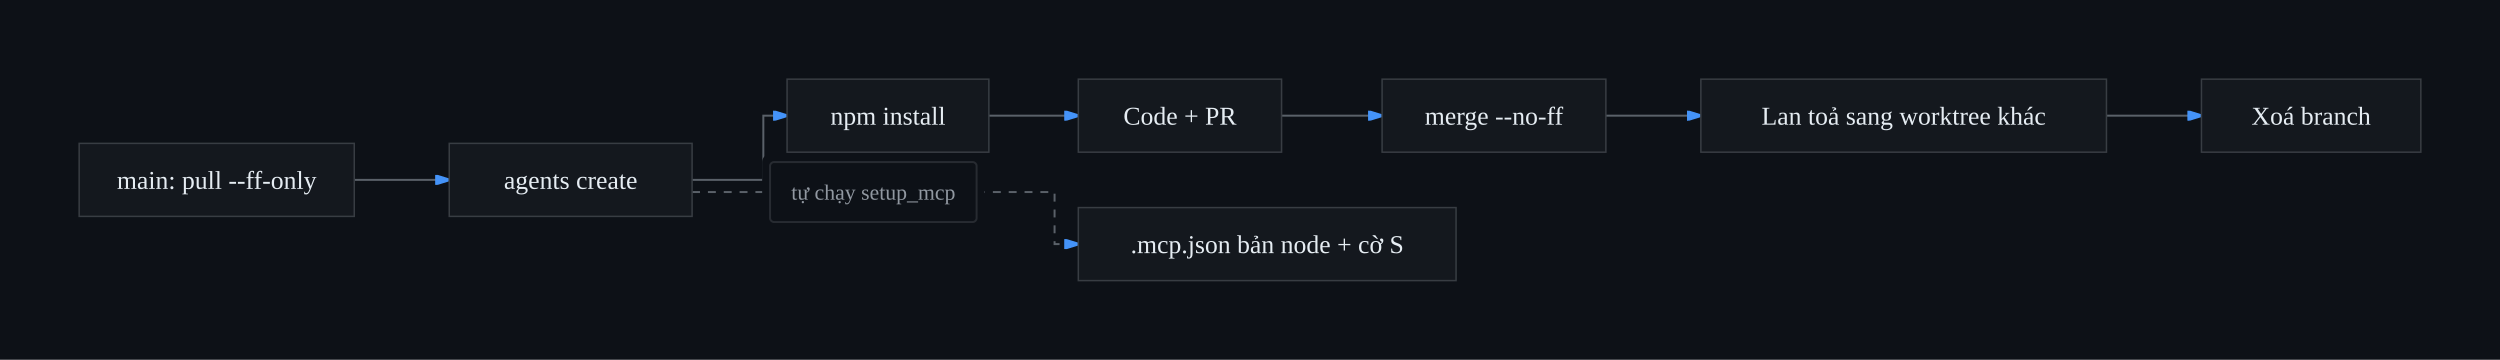
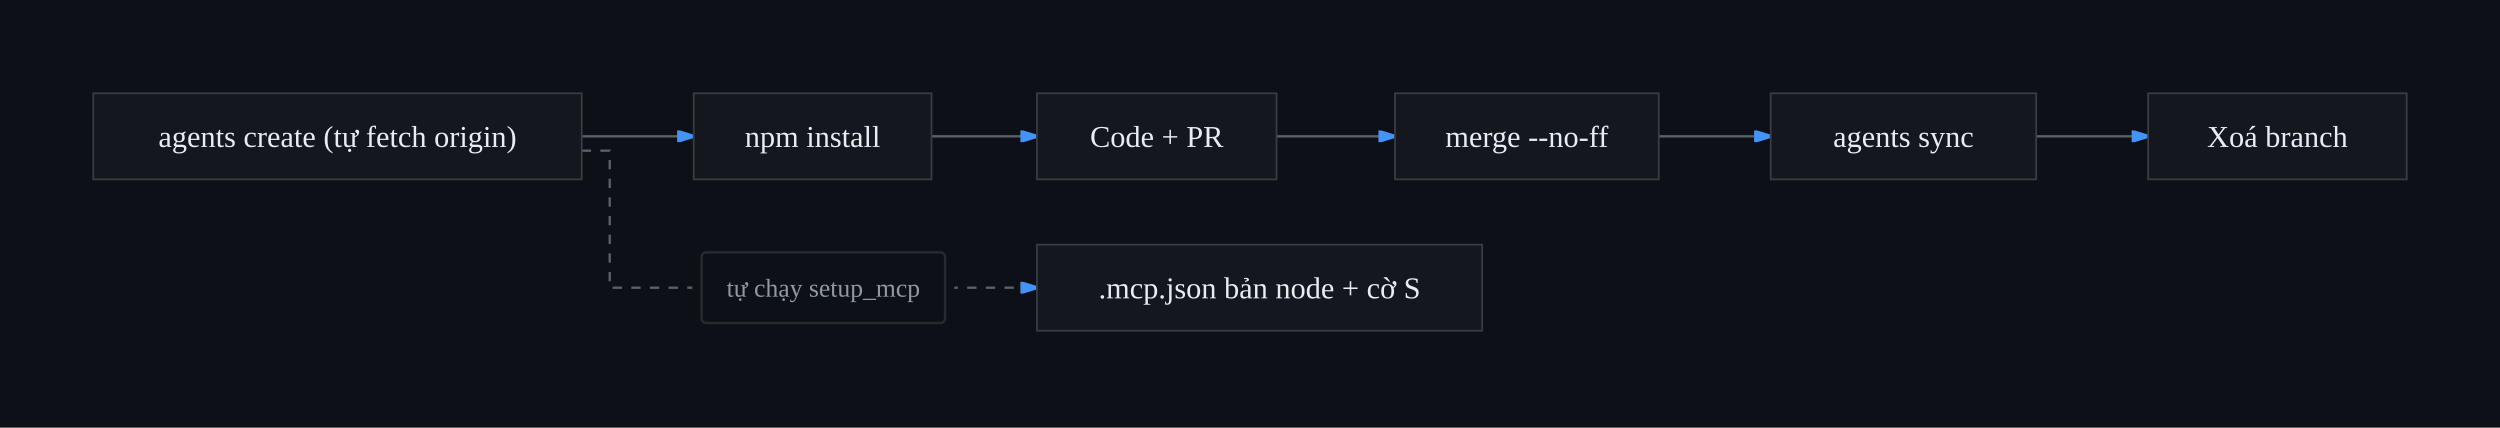
- <svg xmlns="http://www.w3.org/2000/svg" width="1263.342" height="181.8" viewBox="0 0 1263.342 181.8" style="--bg:#0d1117;--fg:#e6edf3;--line:#3d444d;--accent:#4493f8;--muted:#9198a1;--font:Inter;background:#0d1117">
+ <svg xmlns="http://www.w3.org/2000/svg" width="1071.875" height="183.35" viewBox="0 0 1071.875 183.35" style="--bg:#0d1117;--fg:#e6edf3;--line:#3d444d;--accent:#4493f8;--muted:#9198a1;--font:Inter;background:#0d1117">
  <style>
  text { font-family: var(--font, 'Inter'), system-ui, sans-serif; }
  svg {
    /* Derived from --bg and --fg (overridable via --line, --accent, etc.) */
    --_text:          #e6edf3;
    --_text-sec:      #9198a1;
    --_text-muted:    #9198a1;
    --_text-faint:    #82888e;
    --_line:          #3d444d;
    --_arrow:         #4493f8;
    --_node-fill:     #14181e;
    --_node-stroke:   #383d43;
    --_group-fill:    #0d1117;
    --_group-hdr:     #181c22;
    --_inner-stroke:  #272b31;
    --_key-badge:     #23272d;
  }
</style>
-   <rect width="1263.342" height="181.8" fill="#0d1117" data-backdrop="page" />
+   <rect width="1071.875" height="183.35" fill="#0d1117" data-backdrop="page" />
  <defs>
    <marker id="arrowhead" markerWidth="8" markerHeight="5" refX="7" refY="2.5" orient="auto">
      <polygon points="0 0, 8 2.5, 0 5" fill="#4493f8" stroke="#4493f8" stroke-width="0.75" stroke-linejoin="round" />
    </marker>
    <marker id="arrowhead-start" markerWidth="8" markerHeight="5" refX="1" refY="2.5" orient="auto">
      <polygon points="8 0, 0 2.5, 8 5" fill="#4493f8" stroke="#4493f8" stroke-width="0.75" stroke-linejoin="round" />
    </marker>
  </defs>
-   <polyline class="edge" data-from="A" data-to="B" data-style="solid" data-arrow-start="false" data-arrow-end="true" data-marker-end="arrow" points="179.021,90.9 227.021,90.9" fill="none" stroke="#5a6169" stroke-width="1" marker-end="url(#arrowhead)" data-relationship="flowchart-edge" data-direction="forward" data-id="edge:A-&gt;B#0" data-role="edge" role="graphics-symbol" aria-roledescription="relation" aria-label="A to B" />
-   <polyline class="edge" data-from="B" data-to="C" data-style="solid" data-arrow-start="false" data-arrow-end="true" data-marker-end="arrow" points="349.74,90.9 385.74,90.9 385.74,58.45 397.74,58.45" fill="none" stroke="#5a6169" stroke-width="1" marker-end="url(#arrowhead)" data-relationship="flowchart-edge" data-direction="forward" data-id="edge:B-&gt;C#0" data-role="edge" role="graphics-symbol" aria-roledescription="relation" aria-label="B to C" />
-   <polyline class="edge" data-from="C" data-to="D" data-style="solid" data-arrow-start="false" data-arrow-end="true" data-marker-end="arrow" points="499.711,58.45 544.913,58.45" fill="none" stroke="#5a6169" stroke-width="1" marker-end="url(#arrowhead)" data-relationship="flowchart-edge" data-direction="forward" data-id="edge:C-&gt;D#0" data-role="edge" role="graphics-symbol" aria-roledescription="relation" aria-label="C to D" />
-   <polyline class="edge" data-from="D" data-to="E" data-style="solid" data-arrow-start="false" data-arrow-end="true" data-marker-end="arrow" points="647.625,58.45 698.423,58.45" fill="none" stroke="#5a6169" stroke-width="1" marker-end="url(#arrowhead)" data-relationship="flowchart-edge" data-direction="forward" data-id="edge:D-&gt;E#0" data-role="edge" role="graphics-symbol" aria-roledescription="relation" aria-label="D to E" />
-   <polyline class="edge" data-from="E" data-to="F" data-style="solid" data-arrow-start="false" data-arrow-end="true" data-marker-end="arrow" points="811.509,58.45 859.509,58.45" fill="none" stroke="#5a6169" stroke-width="1" marker-end="url(#arrowhead)" data-relationship="flowchart-edge" data-direction="forward" data-id="edge:E-&gt;F#0" data-role="edge" role="graphics-symbol" aria-roledescription="relation" aria-label="E to F" />
-   <polyline class="edge" data-from="F" data-to="G" data-style="solid" data-arrow-start="false" data-arrow-end="true" data-marker-end="arrow" points="1064.479,58.45 1112.479,58.45" fill="none" stroke="#5a6169" stroke-width="1" marker-end="url(#arrowhead)" data-relationship="flowchart-edge" data-direction="forward" data-id="edge:F-&gt;G#0" data-role="edge" role="graphics-symbol" aria-roledescription="relation" aria-label="F to G" />
-   <polyline class="edge" data-from="B" data-to="M" data-style="dotted" data-arrow-start="false" data-arrow-end="true" data-marker-end="arrow" data-label="tự chạy setup_mcp" points="349.74,97.05 532.913,97.05 532.913,123.35 544.913,123.35" fill="none" stroke="#5a6169" stroke-width="1" stroke-dasharray="4 4" marker-end="url(#arrowhead)" data-relationship="flowchart-edge" data-direction="forward" data-id="edge:B-&gt;M#0" data-role="edge" role="graphics-symbol" aria-roledescription="relation" aria-label="B to M: tự chạy setup_mcp" />
+   <polyline class="edge" data-from="B" data-to="C" data-style="solid" data-arrow-start="false" data-arrow-end="true" data-marker-end="arrow" points="249.416,58.45 297.416,58.45" fill="none" stroke="#5a6169" stroke-width="1" marker-end="url(#arrowhead)" data-relationship="flowchart-edge" data-direction="forward" data-id="edge:B-&gt;C#0" data-role="edge" role="graphics-symbol" aria-roledescription="relation" aria-label="B to C" />
+   <polyline class="edge" data-from="C" data-to="D" data-style="solid" data-arrow-start="false" data-arrow-end="true" data-marker-end="arrow" points="399.387,58.45 444.588,58.45" fill="none" stroke="#5a6169" stroke-width="1" marker-end="url(#arrowhead)" data-relationship="flowchart-edge" data-direction="forward" data-id="edge:C-&gt;D#0" data-role="edge" role="graphics-symbol" aria-roledescription="relation" aria-label="C to D" />
+   <polyline class="edge" data-from="D" data-to="E" data-style="solid" data-arrow-start="false" data-arrow-end="true" data-marker-end="arrow" points="547.3,58.45 598.099,58.45" fill="none" stroke="#5a6169" stroke-width="1" marker-end="url(#arrowhead)" data-relationship="flowchart-edge" data-direction="forward" data-id="edge:D-&gt;E#0" data-role="edge" role="graphics-symbol" aria-roledescription="relation" aria-label="D to E" />
+   <polyline class="edge" data-from="E" data-to="F" data-style="solid" data-arrow-start="false" data-arrow-end="true" data-marker-end="arrow" points="711.185,58.45 759.185,58.45" fill="none" stroke="#5a6169" stroke-width="1" marker-end="url(#arrowhead)" data-relationship="flowchart-edge" data-direction="forward" data-id="edge:E-&gt;F#0" data-role="edge" role="graphics-symbol" aria-roledescription="relation" aria-label="E to F" />
+   <polyline class="edge" data-from="F" data-to="G" data-style="solid" data-arrow-start="false" data-arrow-end="true" data-marker-end="arrow" points="873.012,58.45 921.012,58.45" fill="none" stroke="#5a6169" stroke-width="1" marker-end="url(#arrowhead)" data-relationship="flowchart-edge" data-direction="forward" data-id="edge:F-&gt;G#0" data-role="edge" role="graphics-symbol" aria-roledescription="relation" aria-label="F to G" />
+   <polyline class="edge" data-from="B" data-to="M" data-style="dotted" data-arrow-start="false" data-arrow-end="true" data-marker-end="arrow" data-label="tự chạy setup_mcp" points="249.416,64.6 261.416,64.6 261.416,123.35 444.588,123.35" fill="none" stroke="#5a6169" stroke-width="1" stroke-dasharray="4 4" marker-end="url(#arrowhead)" data-relationship="flowchart-edge" data-direction="forward" data-id="edge:B-&gt;M#0" data-role="edge" role="graphics-symbol" aria-roledescription="relation" aria-label="B to M: tự chạy setup_mcp" />
  <g class="edge-label" data-from="B" data-to="M" data-label="tự chạy setup_mcp">
-     <rect class="edge-label-halo" x="385.139" y="77.9" width="112.374" height="38.3" rx="4" ry="4" fill="#0d1117" stroke="none" />
-     <rect x="389.139" y="81.9" width="104.374" height="30.3" rx="2" ry="2" fill="#0d1117" stroke="#272b31" stroke-width="1" />
-     <text x="441.326" y="97.05" text-anchor="middle" font-size="11" font-weight="400" fill="#9198a1" dy="3.85" textLength="88.374" lengthAdjust="spacingAndGlyphs" data-font-metrics="deterministic-fit">tự chạy setup_mcp</text>
+     <rect class="edge-label-halo" x="296.815" y="104.2" width="112.374" height="38.3" rx="4" ry="4" fill="#0d1117" stroke="none" />
+     <rect x="300.815" y="108.2" width="104.374" height="30.3" rx="2" ry="2" fill="#0d1117" stroke="#272b31" stroke-width="1" />
+     <text x="353.002" y="123.35" text-anchor="middle" font-size="11" font-weight="400" fill="#9198a1" dy="3.85" textLength="88.374" lengthAdjust="spacingAndGlyphs" data-font-metrics="deterministic-fit">tự chạy setup_mcp</text>
  </g>
-   <g class="node" data-id="A" data-label="main: pull --ff-only" data-shape="rectangle" data-role="node">
-     <rect x="40" y="72.45" width="139.021" height="36.9" rx="0" ry="0" fill="#14181e" stroke="#383d43" stroke-width="0.75" data-id="node-shape:A" data-role="node" />
-     <text x="109.511" y="90.9" text-anchor="middle" font-size="13" font-weight="500" fill="#e6edf3" dy="4.55" textLength="99.021" lengthAdjust="spacingAndGlyphs" data-font-metrics="deterministic-fit">main: pull --ff-only</text>
-   </g>
-   <g class="node" data-id="B" data-label="agents create" data-shape="rectangle" data-role="node">
-     <rect x="227.021" y="72.45" width="122.719" height="36.9" rx="0" ry="0" fill="#14181e" stroke="#383d43" stroke-width="0.75" data-id="node-shape:B" data-role="node" />
-     <text x="288.381" y="90.9" text-anchor="middle" font-size="13" font-weight="500" fill="#e6edf3" dy="4.55" textLength="82.719" lengthAdjust="spacingAndGlyphs" data-font-metrics="deterministic-fit">agents create</text>
+   <g class="node" data-id="B" data-label="agents create (tự fetch origin)" data-shape="rectangle" data-role="node">
+     <rect x="40" y="40" width="209.416" height="36.9" rx="0" ry="0" fill="#14181e" stroke="#383d43" stroke-width="0.75" data-id="node-shape:B" data-role="node" />
+     <text x="144.708" y="58.45" text-anchor="middle" font-size="13" font-weight="500" fill="#e6edf3" dy="4.55" textLength="169.416" lengthAdjust="spacingAndGlyphs" data-font-metrics="deterministic-fit">agents create (tự fetch origin)</text>
  </g>
  <g class="node" data-id="C" data-label="npm install" data-shape="rectangle" data-role="node">
-     <rect x="397.74" y="40" width="101.971" height="36.9" rx="0" ry="0" fill="#14181e" stroke="#383d43" stroke-width="0.75" data-id="node-shape:C" data-role="node" />
-     <text x="448.726" y="58.45" text-anchor="middle" font-size="13" font-weight="500" fill="#e6edf3" dy="4.55" textLength="61.971" lengthAdjust="spacingAndGlyphs" data-font-metrics="deterministic-fit">npm install</text>
+     <rect x="297.416" y="40" width="101.971" height="36.9" rx="0" ry="0" fill="#14181e" stroke="#383d43" stroke-width="0.75" data-id="node-shape:C" data-role="node" />
+     <text x="348.401" y="58.45" text-anchor="middle" font-size="13" font-weight="500" fill="#e6edf3" dy="4.55" textLength="61.971" lengthAdjust="spacingAndGlyphs" data-font-metrics="deterministic-fit">npm install</text>
  </g>
  <g class="node" data-id="D" data-label="Code + PR" data-shape="rectangle" data-role="node">
-     <rect x="544.913" y="40" width="102.712" height="36.9" rx="0" ry="0" fill="#14181e" stroke="#383d43" stroke-width="0.75" data-id="node-shape:D" data-role="node" />
-     <text x="596.269" y="58.45" text-anchor="middle" font-size="13" font-weight="500" fill="#e6edf3" dy="4.55" textLength="62.712" lengthAdjust="spacingAndGlyphs" data-font-metrics="deterministic-fit">Code + PR</text>
+     <rect x="444.588" y="40" width="102.712" height="36.9" rx="0" ry="0" fill="#14181e" stroke="#383d43" stroke-width="0.75" data-id="node-shape:D" data-role="node" />
+     <text x="495.944" y="58.45" text-anchor="middle" font-size="13" font-weight="500" fill="#e6edf3" dy="4.55" textLength="62.712" lengthAdjust="spacingAndGlyphs" data-font-metrics="deterministic-fit">Code + PR</text>
  </g>
  <g class="node" data-id="E" data-label="merge --no-ff" data-shape="rectangle" data-role="node">
-     <rect x="698.423" y="40" width="113.086" height="36.9" rx="0" ry="0" fill="#14181e" stroke="#383d43" stroke-width="0.75" data-id="node-shape:E" data-role="node" />
-     <text x="754.966" y="58.45" text-anchor="middle" font-size="13" font-weight="500" fill="#e6edf3" dy="4.55" textLength="73.086" lengthAdjust="spacingAndGlyphs" data-font-metrics="deterministic-fit">merge --no-ff</text>
+     <rect x="598.099" y="40" width="113.086" height="36.9" rx="0" ry="0" fill="#14181e" stroke="#383d43" stroke-width="0.75" data-id="node-shape:E" data-role="node" />
+     <text x="654.642" y="58.45" text-anchor="middle" font-size="13" font-weight="500" fill="#e6edf3" dy="4.55" textLength="73.086" lengthAdjust="spacingAndGlyphs" data-font-metrics="deterministic-fit">merge --no-ff</text>
  </g>
-   <g class="node" data-id="F" data-label="Lan toả sang worktree khác" data-shape="rectangle" data-role="node">
-     <rect x="859.509" y="40" width="204.97" height="36.9" rx="0" ry="0" fill="#14181e" stroke="#383d43" stroke-width="0.75" data-id="node-shape:F" data-role="node" />
-     <text x="961.994" y="58.45" text-anchor="middle" font-size="13" font-weight="500" fill="#e6edf3" dy="4.55" textLength="164.97" lengthAdjust="spacingAndGlyphs" data-font-metrics="deterministic-fit">Lan toả sang worktree khác</text>
+   <g class="node" data-id="F" data-label="agents sync" data-shape="rectangle" data-role="node">
+     <rect x="759.185" y="40" width="113.827" height="36.9" rx="0" ry="0" fill="#14181e" stroke="#383d43" stroke-width="0.75" data-id="node-shape:F" data-role="node" />
+     <text x="816.098" y="58.45" text-anchor="middle" font-size="13" font-weight="500" fill="#e6edf3" dy="4.55" textLength="73.827" lengthAdjust="spacingAndGlyphs" data-font-metrics="deterministic-fit">agents sync</text>
  </g>
  <g class="node" data-id="G" data-label="Xoá branch" data-shape="rectangle" data-role="node">
-     <rect x="1112.479" y="40" width="110.863" height="36.9" rx="0" ry="0" fill="#14181e" stroke="#383d43" stroke-width="0.75" data-id="node-shape:G" data-role="node" />
-     <text x="1167.91" y="58.45" text-anchor="middle" font-size="13" font-weight="500" fill="#e6edf3" dy="4.55" textLength="70.863" lengthAdjust="spacingAndGlyphs" data-font-metrics="deterministic-fit">Xoá branch</text>
+     <rect x="921.012" y="40" width="110.863" height="36.9" rx="0" ry="0" fill="#14181e" stroke="#383d43" stroke-width="0.75" data-id="node-shape:G" data-role="node" />
+     <text x="976.443" y="58.45" text-anchor="middle" font-size="13" font-weight="500" fill="#e6edf3" dy="4.55" textLength="70.863" lengthAdjust="spacingAndGlyphs" data-font-metrics="deterministic-fit">Xoá branch</text>
  </g>
  <g class="node" data-id="M" data-label=".mcp.json bản node + cờ S" data-shape="rectangle" data-role="node">
-     <rect x="544.913" y="104.9" width="190.891" height="36.9" rx="0" ry="0" fill="#14181e" stroke="#383d43" stroke-width="0.75" data-id="node-shape:M" data-role="node" />
-     <text x="640.358" y="123.35" text-anchor="middle" font-size="13" font-weight="500" fill="#e6edf3" dy="4.55" textLength="150.891" lengthAdjust="spacingAndGlyphs" data-font-metrics="deterministic-fit">.mcp.json bản node + cờ S</text>
+     <rect x="444.588" y="104.9" width="190.891" height="36.9" rx="0" ry="0" fill="#14181e" stroke="#383d43" stroke-width="0.75" data-id="node-shape:M" data-role="node" />
+     <text x="540.034" y="123.35" text-anchor="middle" font-size="13" font-weight="500" fill="#e6edf3" dy="4.55" textLength="150.891" lengthAdjust="spacingAndGlyphs" data-font-metrics="deterministic-fit">.mcp.json bản node + cờ S</text>
  </g>
</svg>
